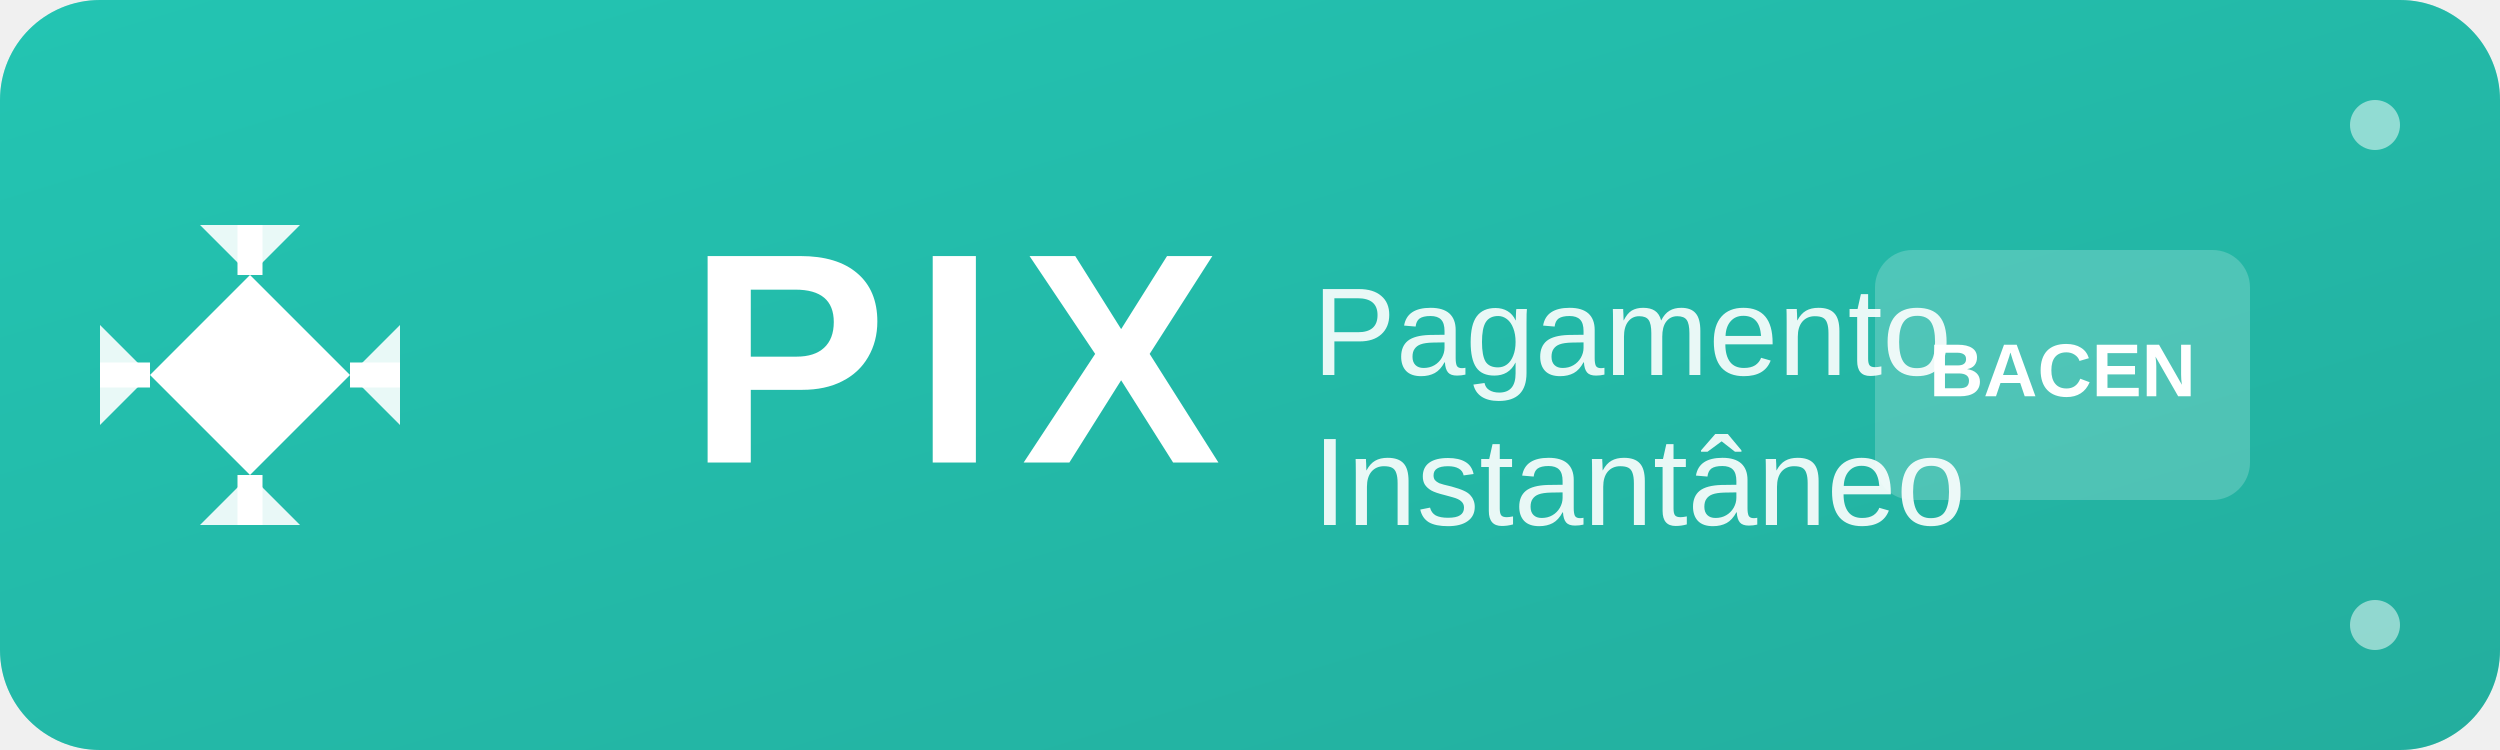
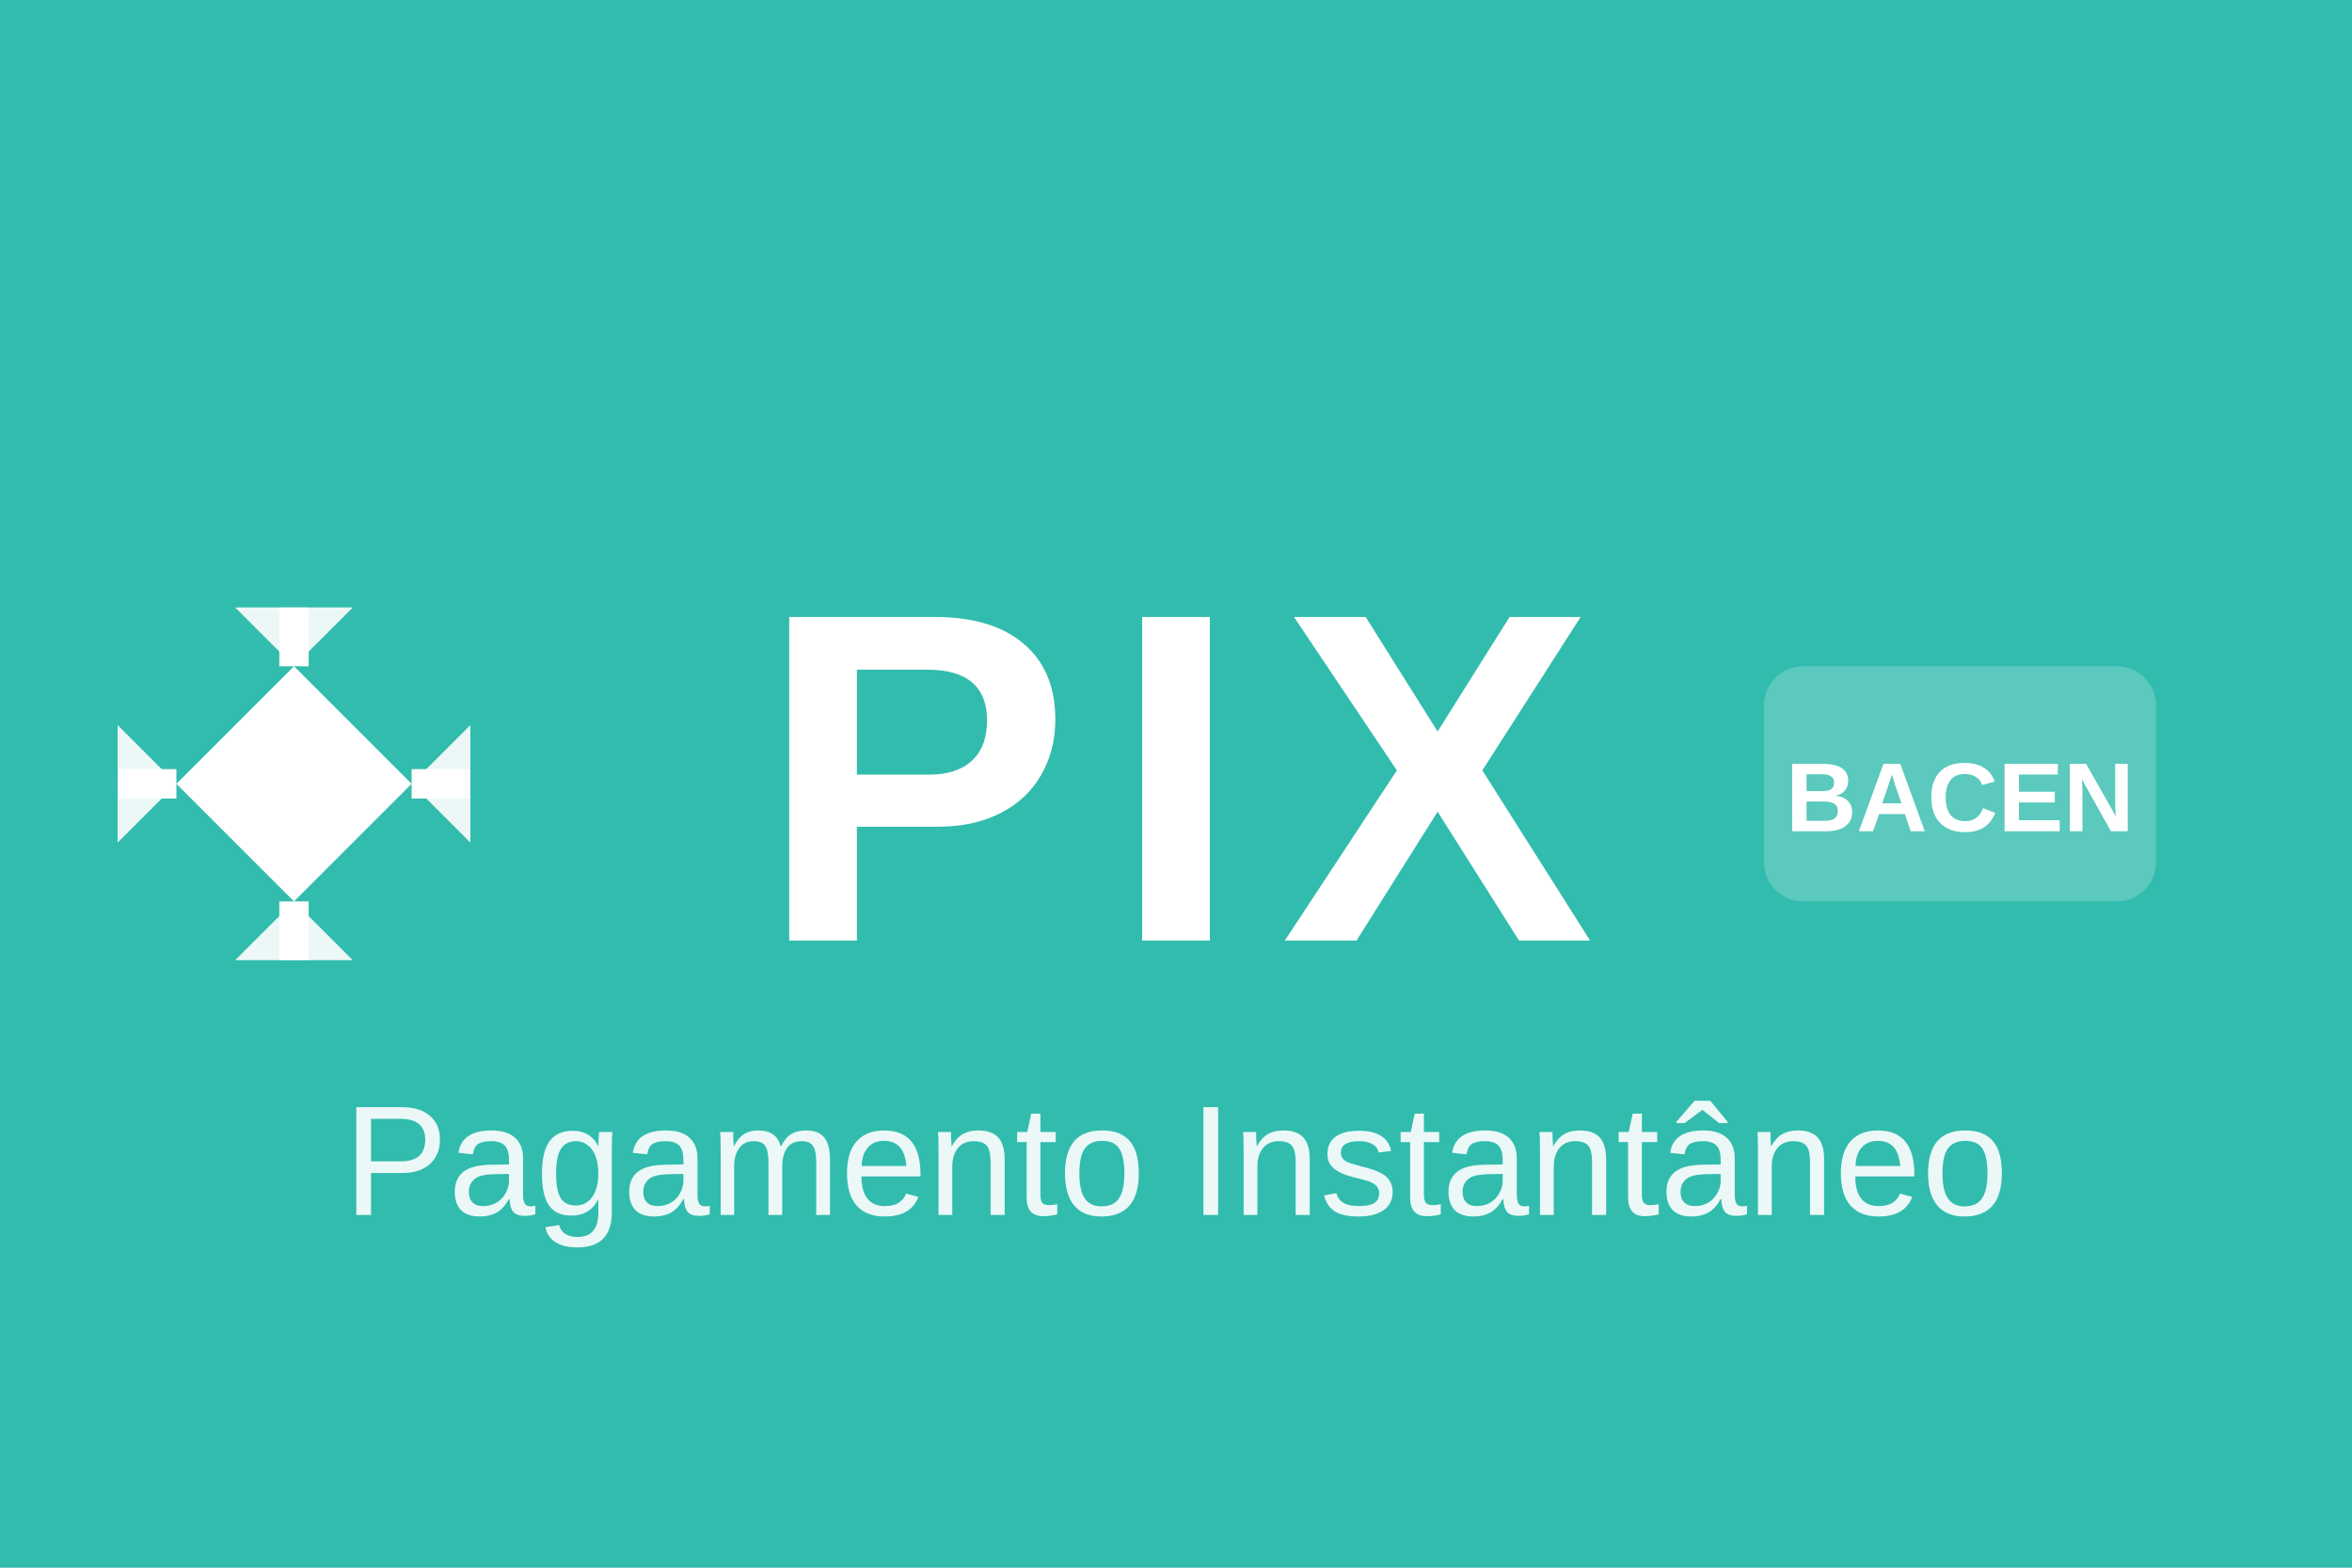
- <svg xmlns="http://www.w3.org/2000/svg" viewBox="0 0 200 60" fill="none">
-   <rect width="200" height="60" rx="8" fill="#32BCAD" />
-   <rect width="200" height="60" rx="8" fill="url(#pixGradient)" opacity="0.3" />
-   <defs>
-     <linearGradient id="pixGradient" x1="0%" y1="0%" x2="100%" y2="100%">
-       <stop offset="0%" style="stop-color:#00D9C0;stop-opacity:1" />
-       <stop offset="100%" style="stop-color:#008C7A;stop-opacity:1" />
-     </linearGradient>
-   </defs>
-   <g transform="translate(20, 30)">
-     <path d="M 0 -8 L 8 0 L 0 8 L -8 0 Z" fill="white" />
-     <path d="M 0 -8 L 4 -12 L -4 -12 Z" fill="white" opacity="0.9" />
-     <path d="M 8 0 L 12 4 L 12 -4 Z" fill="white" opacity="0.9" />
-     <path d="M 0 8 L 4 12 L -4 12 Z" fill="white" opacity="0.9" />
-     <path d="M -8 0 L -12 4 L -12 -4 Z" fill="white" opacity="0.9" />
-     <line x1="0" y1="-8" x2="0" y2="-12" stroke="white" stroke-width="2" />
-     <line x1="8" y1="0" x2="12" y2="0" stroke="white" stroke-width="2" />
-     <line x1="0" y1="8" x2="0" y2="12" stroke="white" stroke-width="2" />
-     <line x1="-8" y1="0" x2="-12" y2="0" stroke="white" stroke-width="2" />
+ <svg xmlns="http://www.w3.org/2000/svg" viewBox="0 0 120 80" fill="none">
+   <rect width="120" height="80" fill="#32BCAD" />
+   <g transform="translate(15, 40)">
+     <path d="M 0 -6 L 6 0 L 0 6 L -6 0 Z" fill="white" />
+     <path d="M 0 -6 L 3 -9 L -3 -9 Z" fill="white" opacity="0.9" />
+     <path d="M 6 0 L 9 3 L 9 -3 Z" fill="white" opacity="0.9" />
+     <path d="M 0 6 L 3 9 L -3 9 Z" fill="white" opacity="0.9" />
+     <path d="M -6 0 L -9 3 L -9 -3 Z" fill="white" opacity="0.9" />
+     <line x1="0" y1="-6" x2="0" y2="-9" stroke="white" stroke-width="1.5" />
+     <line x1="6" y1="0" x2="9" y2="0" stroke="white" stroke-width="1.5" />
+     <line x1="0" y1="6" x2="0" y2="9" stroke="white" stroke-width="1.5" />
+     <line x1="-6" y1="0" x2="-9" y2="0" stroke="white" stroke-width="1.5" />
  </g>
-   <text x="55" y="37" font-family="Arial, sans-serif" font-size="24" font-weight="bold" fill="white" letter-spacing="2">
+   <text x="60" y="48" font-family="Arial, sans-serif" font-size="24" font-weight="bold" fill="white" text-anchor="middle" letter-spacing="2">
    PIX
  </text>
-   <text x="105" y="30" font-family="Arial, sans-serif" font-size="10" fill="white" opacity="0.9">
-     Pagamento
+   <text x="60" y="62" font-family="Arial, sans-serif" font-size="8" fill="white" text-anchor="middle" opacity="0.9">
+     Pagamento Instantâneo
  </text>
-   <text x="105" y="42" font-family="Arial, sans-serif" font-size="10" fill="white" opacity="0.9">
-     Instantâneo
-   </text>
-   <g transform="translate(165, 30)">
-     <rect x="-15" y="-10" width="30" height="20" rx="3" fill="white" opacity="0.2" />
-     <text x="0" y="0" font-family="Arial, sans-serif" font-size="6" font-weight="bold" fill="white" text-anchor="middle" dominant-baseline="middle">
+   <g transform="translate(100, 40)">
+     <rect x="-10" y="-6" width="20" height="12" rx="2" fill="white" opacity="0.2" />
+     <text x="0" y="1" font-family="Arial, sans-serif" font-size="5" font-weight="bold" fill="white" text-anchor="middle" dominant-baseline="middle">
      BACEN
    </text>
  </g>
-   <circle cx="190" cy="10" r="2" fill="white" opacity="0.5" />
-   <circle cx="190" cy="50" r="2" fill="white" opacity="0.5" />
</svg>
